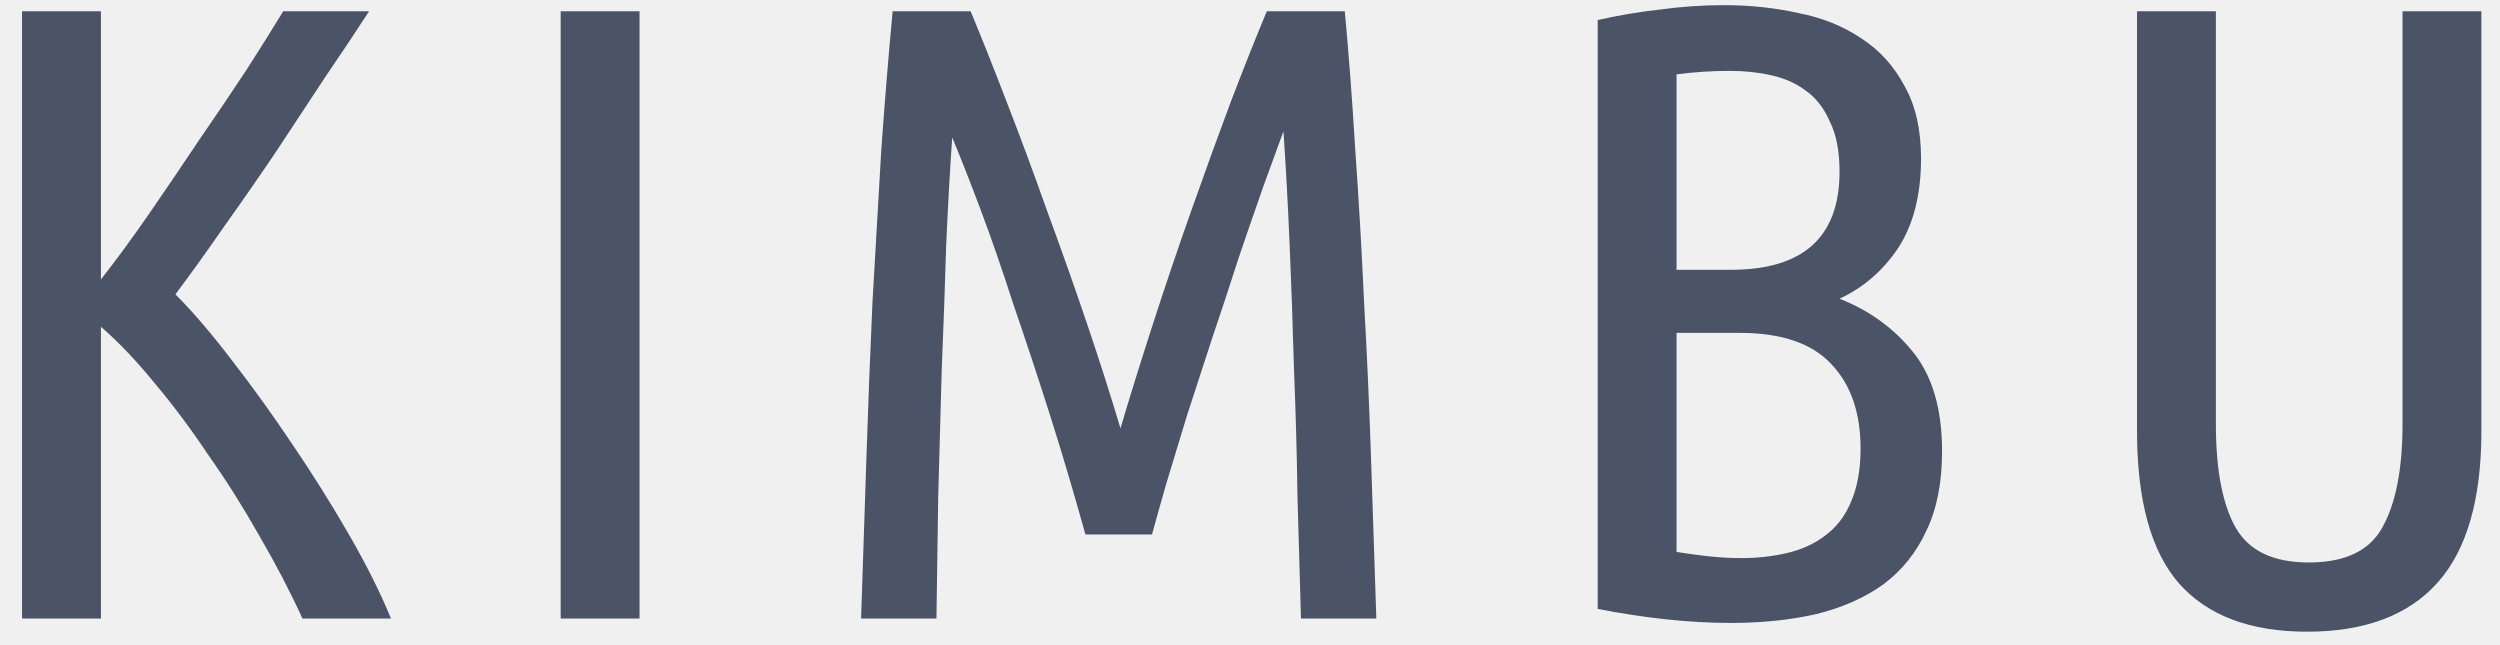
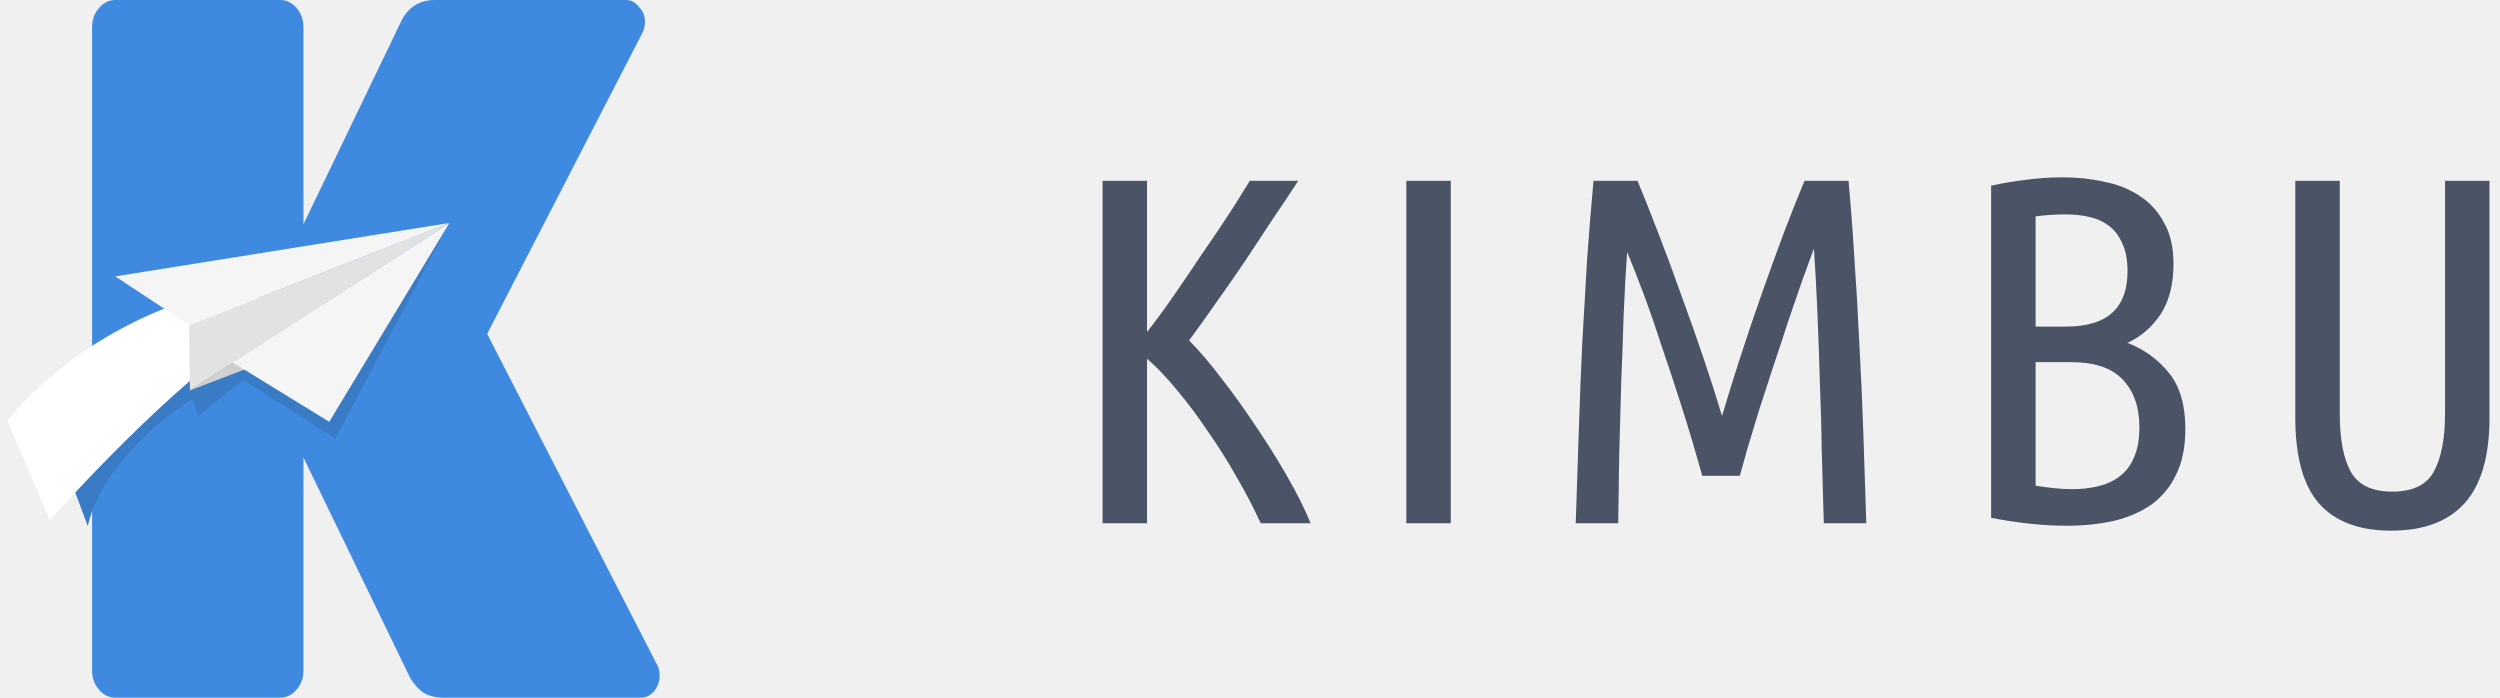
- <svg xmlns="http://www.w3.org/2000/svg" width="97" height="25" viewBox="0 0 97 25" fill="none">
-   <path d="M14.32 0.438C13.821 1.209 13.255 2.059 12.62 2.988C12.008 3.917 11.373 4.881 10.716 5.878C10.059 6.853 9.39 7.816 8.71 8.768C8.053 9.72 7.418 10.604 6.806 11.42C7.486 12.1 8.223 12.961 9.016 14.004C9.809 15.024 10.591 16.112 11.362 17.268C12.133 18.401 12.858 19.557 13.538 20.736C14.218 21.915 14.762 23.003 15.17 24H11.736C11.26 22.957 10.705 21.892 10.07 20.804C9.458 19.716 8.801 18.673 8.098 17.676C7.418 16.656 6.715 15.715 5.99 14.854C5.287 13.993 4.596 13.267 3.916 12.678V24H0.856V0.438H3.916V10.842C4.505 10.094 5.129 9.244 5.786 8.292C6.443 7.34 7.089 6.388 7.724 5.436C8.381 4.484 8.993 3.577 9.56 2.716C10.127 1.832 10.603 1.073 10.988 0.438H14.32ZM21.754 0.438H24.814V24H21.754V0.438ZM42.114 20.736C41.66 19.104 41.196 17.54 40.72 16.044C40.244 14.548 39.779 13.143 39.326 11.828C38.895 10.491 38.476 9.278 38.068 8.19C37.66 7.102 37.286 6.15 36.946 5.334C36.855 6.626 36.776 8.054 36.708 9.618C36.662 11.159 36.606 12.746 36.538 14.378C36.492 16.01 36.447 17.653 36.402 19.308C36.379 20.94 36.356 22.504 36.334 24H33.41C33.478 21.96 33.546 19.909 33.614 17.846C33.682 15.761 33.761 13.721 33.852 11.726C33.965 9.709 34.078 7.748 34.192 5.844C34.328 3.94 34.475 2.138 34.634 0.438H37.66C38.068 1.413 38.532 2.58 39.054 3.94C39.575 5.277 40.096 6.683 40.618 8.156C41.162 9.629 41.683 11.103 42.182 12.576C42.68 14.049 43.111 15.398 43.474 16.622C43.836 15.398 44.256 14.049 44.732 12.576C45.208 11.103 45.706 9.629 46.228 8.156C46.749 6.683 47.259 5.277 47.758 3.94C48.279 2.58 48.744 1.413 49.152 0.438H52.178C52.336 2.138 52.472 3.94 52.586 5.844C52.722 7.748 52.835 9.709 52.926 11.726C53.039 13.721 53.13 15.761 53.198 17.846C53.266 19.909 53.334 21.96 53.402 24H50.478C50.432 22.504 50.387 20.929 50.342 19.274C50.319 17.619 50.274 15.965 50.206 14.31C50.16 12.633 50.104 11.012 50.036 9.448C49.968 7.861 49.888 6.411 49.798 5.096C49.594 5.663 49.333 6.377 49.016 7.238C48.721 8.077 48.404 8.995 48.064 9.992C47.746 10.989 47.406 12.021 47.044 13.086C46.704 14.129 46.375 15.137 46.058 16.112C45.763 17.087 45.491 17.982 45.242 18.798C45.015 19.591 44.834 20.237 44.698 20.736H42.114ZM65.05 10.468H67.158C69.968 10.468 71.374 9.199 71.374 6.66C71.374 5.867 71.249 5.221 71 4.722C70.773 4.201 70.467 3.804 70.082 3.532C69.696 3.237 69.243 3.033 68.722 2.92C68.223 2.807 67.69 2.75 67.124 2.75C66.784 2.75 66.432 2.761 66.07 2.784C65.73 2.807 65.39 2.841 65.05 2.886V10.468ZM65.05 12.916V21.416C65.48 21.484 65.9 21.541 66.308 21.586C66.738 21.631 67.158 21.654 67.566 21.654C68.2 21.654 68.801 21.586 69.368 21.45C69.934 21.314 70.422 21.087 70.83 20.77C71.26 20.453 71.589 20.022 71.816 19.478C72.065 18.911 72.19 18.22 72.19 17.404C72.19 15.999 71.804 14.899 71.034 14.106C70.286 13.313 69.107 12.916 67.498 12.916H65.05ZM61.99 0.778C62.783 0.597 63.588 0.461 64.404 0.37C65.242 0.257 66.07 0.2 66.886 0.2C67.906 0.2 68.869 0.302 69.776 0.506C70.705 0.687 71.521 1.016 72.224 1.492C72.926 1.945 73.482 2.557 73.89 3.328C74.32 4.076 74.536 5.017 74.536 6.15C74.536 7.555 74.241 8.711 73.652 9.618C73.062 10.502 72.303 11.159 71.374 11.59C72.53 12.043 73.482 12.735 74.23 13.664C74.978 14.593 75.352 15.874 75.352 17.506C75.352 18.73 75.148 19.761 74.74 20.6C74.354 21.439 73.799 22.13 73.074 22.674C72.348 23.195 71.476 23.581 70.456 23.83C69.458 24.057 68.359 24.17 67.158 24.17C66.364 24.17 65.537 24.125 64.676 24.034C63.814 23.943 62.919 23.807 61.99 23.626V0.778ZM89.512 24.51C87.313 24.51 85.659 23.887 84.548 22.64C83.46 21.393 82.916 19.421 82.916 16.724V0.438H85.976V16.452C85.976 18.243 86.237 19.591 86.758 20.498C87.279 21.382 88.22 21.824 89.58 21.824C90.985 21.824 91.937 21.371 92.436 20.464C92.957 19.535 93.218 18.197 93.218 16.452V0.438H96.278V16.724C96.278 19.376 95.711 21.337 94.578 22.606C93.445 23.875 91.756 24.51 89.512 24.51Z" fill="#4A5466" />
+ <svg xmlns="http://www.w3.org/2000/svg" width="172" height="48" viewBox="0 0 172 48" fill="none">
+   <path d="M89.32 12.438C88.821 13.209 88.255 14.059 87.62 14.988C87.008 15.917 86.373 16.881 85.716 17.878C85.059 18.853 84.39 19.816 83.71 20.768C83.053 21.72 82.418 22.604 81.806 23.42C82.486 24.1 83.223 24.961 84.016 26.004C84.809 27.024 85.591 28.112 86.362 29.268C87.133 30.401 87.858 31.557 88.538 32.736C89.218 33.915 89.762 35.003 90.17 36H86.736C86.26 34.957 85.705 33.892 85.07 32.804C84.458 31.716 83.801 30.673 83.098 29.676C82.418 28.656 81.715 27.715 80.99 26.854C80.287 25.993 79.596 25.267 78.916 24.678V36H75.856V12.438H78.916V22.842C79.505 22.094 80.129 21.244 80.786 20.292C81.443 19.34 82.089 18.388 82.724 17.436C83.381 16.484 83.993 15.577 84.56 14.716C85.127 13.832 85.603 13.073 85.988 12.438H89.32ZM96.754 12.438H99.814V36H96.754V12.438ZM117.114 32.736C116.66 31.104 116.196 29.54 115.72 28.044C115.244 26.548 114.779 25.143 114.326 23.828C113.895 22.491 113.476 21.278 113.068 20.19C112.66 19.102 112.286 18.15 111.946 17.334C111.855 18.626 111.776 20.054 111.708 21.618C111.662 23.159 111.606 24.746 111.538 26.378C111.492 28.01 111.447 29.653 111.402 31.308C111.379 32.94 111.356 34.504 111.334 36H108.41C108.478 33.96 108.546 31.909 108.614 29.846C108.682 27.761 108.761 25.721 108.852 23.726C108.965 21.709 109.078 19.748 109.192 17.844C109.328 15.94 109.475 14.138 109.634 12.438H112.66C113.068 13.413 113.532 14.58 114.054 15.94C114.575 17.277 115.096 18.683 115.618 20.156C116.162 21.629 116.683 23.103 117.182 24.576C117.68 26.049 118.111 27.398 118.474 28.622C118.836 27.398 119.256 26.049 119.732 24.576C120.208 23.103 120.706 21.629 121.228 20.156C121.749 18.683 122.259 17.277 122.758 15.94C123.279 14.58 123.744 13.413 124.152 12.438H127.178C127.336 14.138 127.472 15.94 127.586 17.844C127.722 19.748 127.835 21.709 127.926 23.726C128.039 25.721 128.13 27.761 128.198 29.846C128.266 31.909 128.334 33.96 128.402 36H125.478C125.432 34.504 125.387 32.929 125.342 31.274C125.319 29.619 125.274 27.965 125.206 26.31C125.16 24.633 125.104 23.012 125.036 21.448C124.968 19.861 124.888 18.411 124.798 17.096C124.594 17.663 124.333 18.377 124.016 19.238C123.721 20.077 123.404 20.995 123.064 21.992C122.746 22.989 122.406 24.021 122.044 25.086C121.704 26.129 121.375 27.137 121.058 28.112C120.763 29.087 120.491 29.982 120.242 30.798C120.015 31.591 119.834 32.237 119.698 32.736H117.114ZM140.05 22.468H142.158C144.968 22.468 146.374 21.199 146.374 18.66C146.374 17.867 146.249 17.221 146 16.722C145.773 16.201 145.467 15.804 145.082 15.532C144.696 15.237 144.243 15.033 143.722 14.92C143.223 14.807 142.69 14.75 142.124 14.75C141.784 14.75 141.432 14.761 141.07 14.784C140.73 14.807 140.39 14.841 140.05 14.886V22.468ZM140.05 24.916V33.416C140.48 33.484 140.9 33.541 141.308 33.586C141.738 33.631 142.158 33.654 142.566 33.654C143.2 33.654 143.801 33.586 144.368 33.45C144.934 33.314 145.422 33.087 145.83 32.77C146.26 32.453 146.589 32.022 146.816 31.478C147.065 30.911 147.19 30.22 147.19 29.404C147.19 27.999 146.804 26.899 146.034 26.106C145.286 25.313 144.107 24.916 142.498 24.916H140.05ZM136.99 12.778C137.783 12.597 138.588 12.461 139.404 12.37C140.242 12.257 141.07 12.2 141.886 12.2C142.906 12.2 143.869 12.302 144.776 12.506C145.705 12.687 146.521 13.016 147.224 13.492C147.926 13.945 148.482 14.557 148.89 15.328C149.32 16.076 149.536 17.017 149.536 18.15C149.536 19.555 149.241 20.711 148.652 21.618C148.062 22.502 147.303 23.159 146.374 23.59C147.53 24.043 148.482 24.735 149.23 25.664C149.978 26.593 150.352 27.874 150.352 29.506C150.352 30.73 150.148 31.761 149.74 32.6C149.354 33.439 148.799 34.13 148.074 34.674C147.348 35.195 146.476 35.581 145.456 35.83C144.458 36.057 143.359 36.17 142.158 36.17C141.364 36.17 140.537 36.125 139.676 36.034C138.814 35.943 137.919 35.807 136.99 35.626V12.778ZM164.512 36.51C162.313 36.51 160.659 35.887 159.548 34.64C158.46 33.393 157.916 31.421 157.916 28.724V12.438H160.976V28.452C160.976 30.243 161.237 31.591 161.758 32.498C162.279 33.382 163.22 33.824 164.58 33.824C165.985 33.824 166.937 33.371 167.436 32.464C167.957 31.535 168.218 30.197 168.218 28.452V12.438H171.278V28.724C171.278 31.376 170.711 33.337 169.578 34.606C168.445 35.875 166.756 36.51 164.512 36.51Z" fill="#4A5466" />
+   <path d="M7.939 48C7.504 48 7.128 47.817 6.812 47.451C6.495 47.086 6.337 46.651 6.337 46.149V1.851C6.337 1.349 6.495 0.914 6.812 0.549C7.128 0.183 7.504 0 7.939 0H19.274C19.709 0 20.085 0.183 20.401 0.549C20.718 0.914 20.876 1.349 20.876 1.851V15.429L27.581 1.509C28.056 0.503 28.848 0 29.955 0H43.07C43.426 0 43.723 0.16 43.96 0.48C44.237 0.754 44.375 1.097 44.375 1.509C44.375 1.783 44.316 2.034 44.197 2.263L33.516 22.971L45.206 45.737C45.325 45.92 45.384 46.171 45.384 46.491C45.384 46.903 45.246 47.269 44.969 47.589C44.731 47.863 44.435 48 44.079 48H30.549C29.876 48 29.342 47.84 28.946 47.52C28.551 47.154 28.274 46.789 28.116 46.423L20.876 31.474V46.149C20.876 46.651 20.718 47.086 20.401 47.451C20.085 47.817 19.709 48 19.274 48H7.939Z" fill="#3F8AE0" />
+   <path d="M23.073 30.188L30.918 15.335C30.587 15.962 27.956 18.063 20.081 21.451C12.206 24.839 6.856 31.131 5.165 33.854L6.037 36.192C6.922 32.25 11.189 28.712 13.212 27.436L13.648 28.605L16.743 26.136L23.073 30.188Z" fill="#3A7BC5" />
+   <path d="M0.499 28.937C4.843 23.643 11.055 21.092 13.618 20.478C17.101 20.328 23.013 20.468 18.797 22.223C14.582 23.979 6.802 31.999 3.439 35.79L0.499 28.937Z" fill="white" />
+   <path d="M13.013 22.368L13.065 26.86L30.918 15.336L13.013 22.368Z" fill="#E2E2E2" />
+   <path d="M13.069 26.861L16.008 24.937L17.626 25.112L13.069 26.861Z" fill="#D1D0D0" />
+   <path d="M22.651 29.022L30.921 15.337L16.007 24.936L22.651 29.022Z" fill="#F5F5F5" />
+   <path d="M7.928 19.015L13.015 22.371L30.92 15.339L7.928 19.015Z" fill="#F5F5F5" />
</svg>
